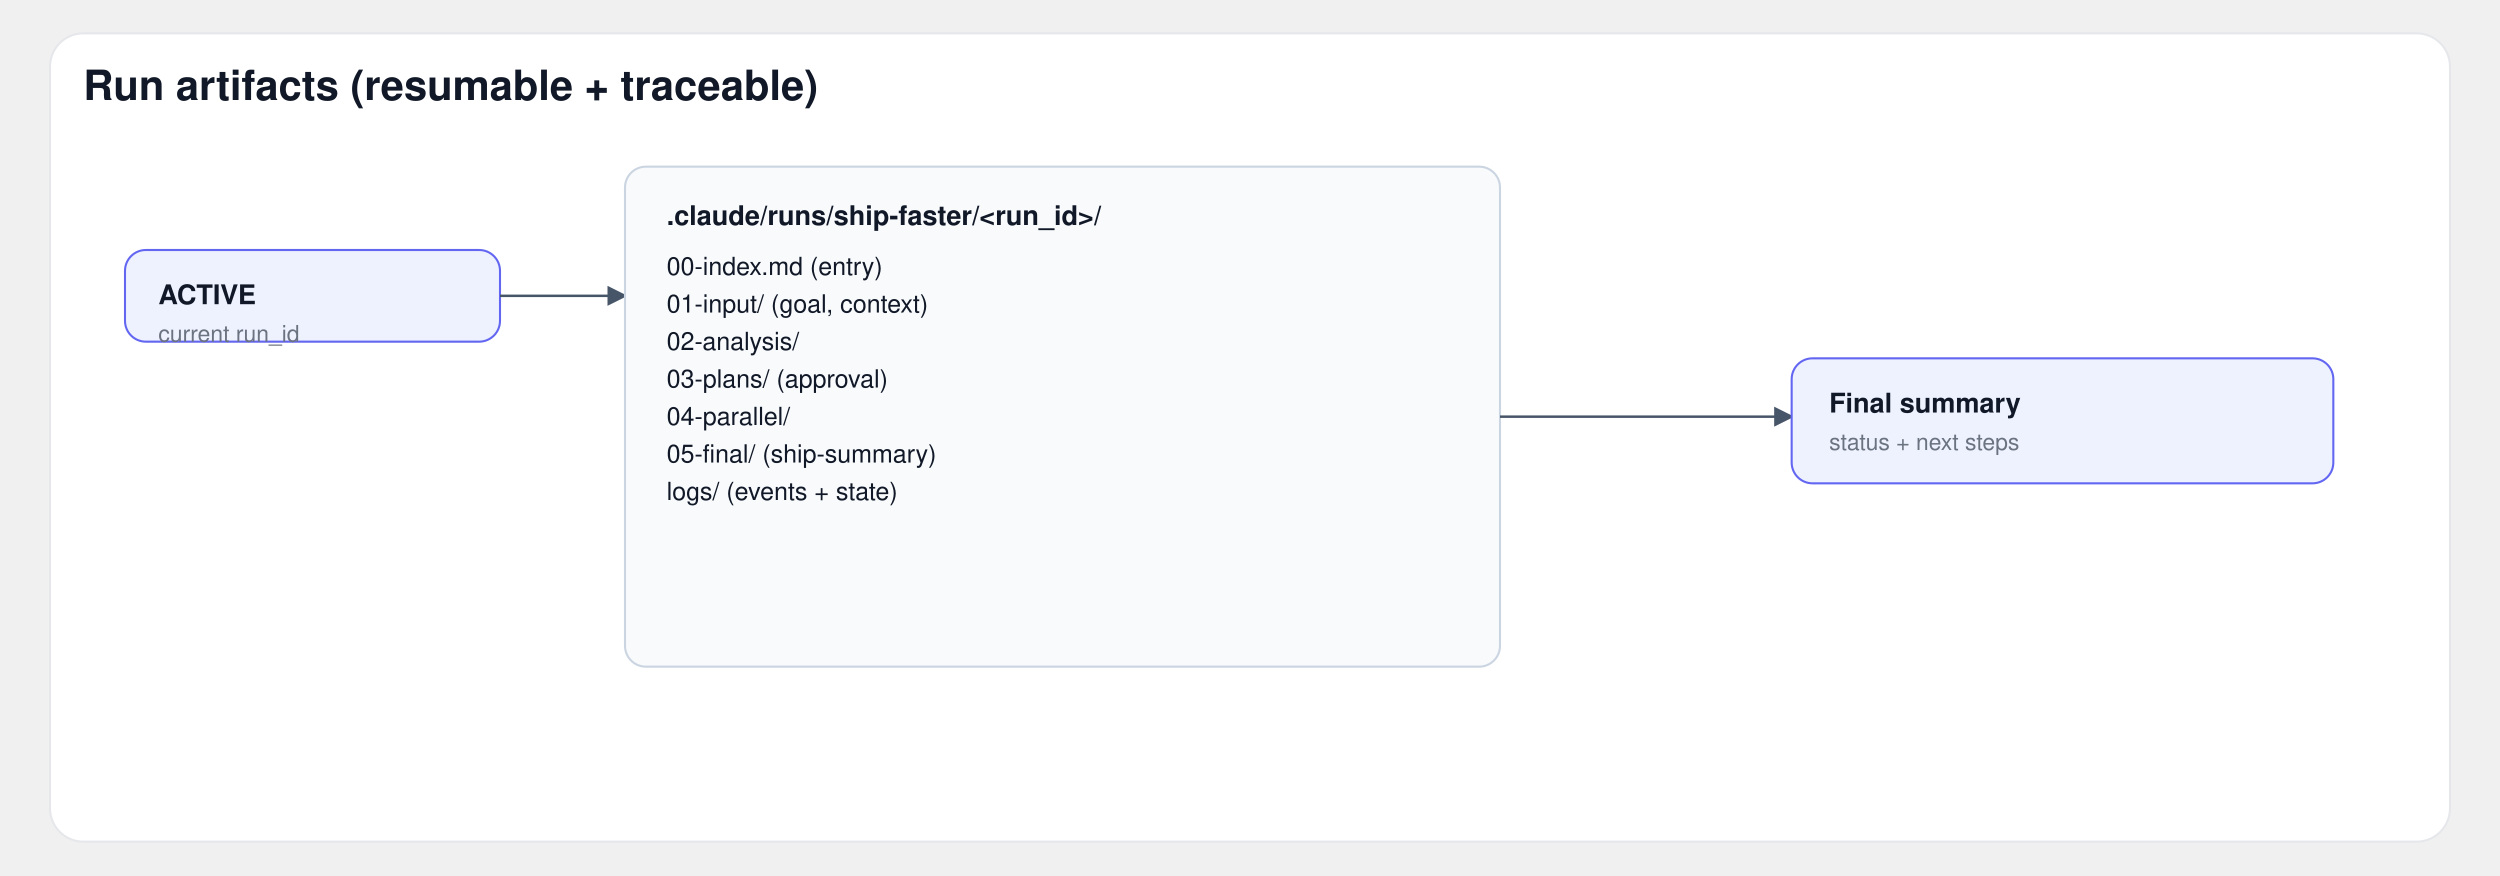
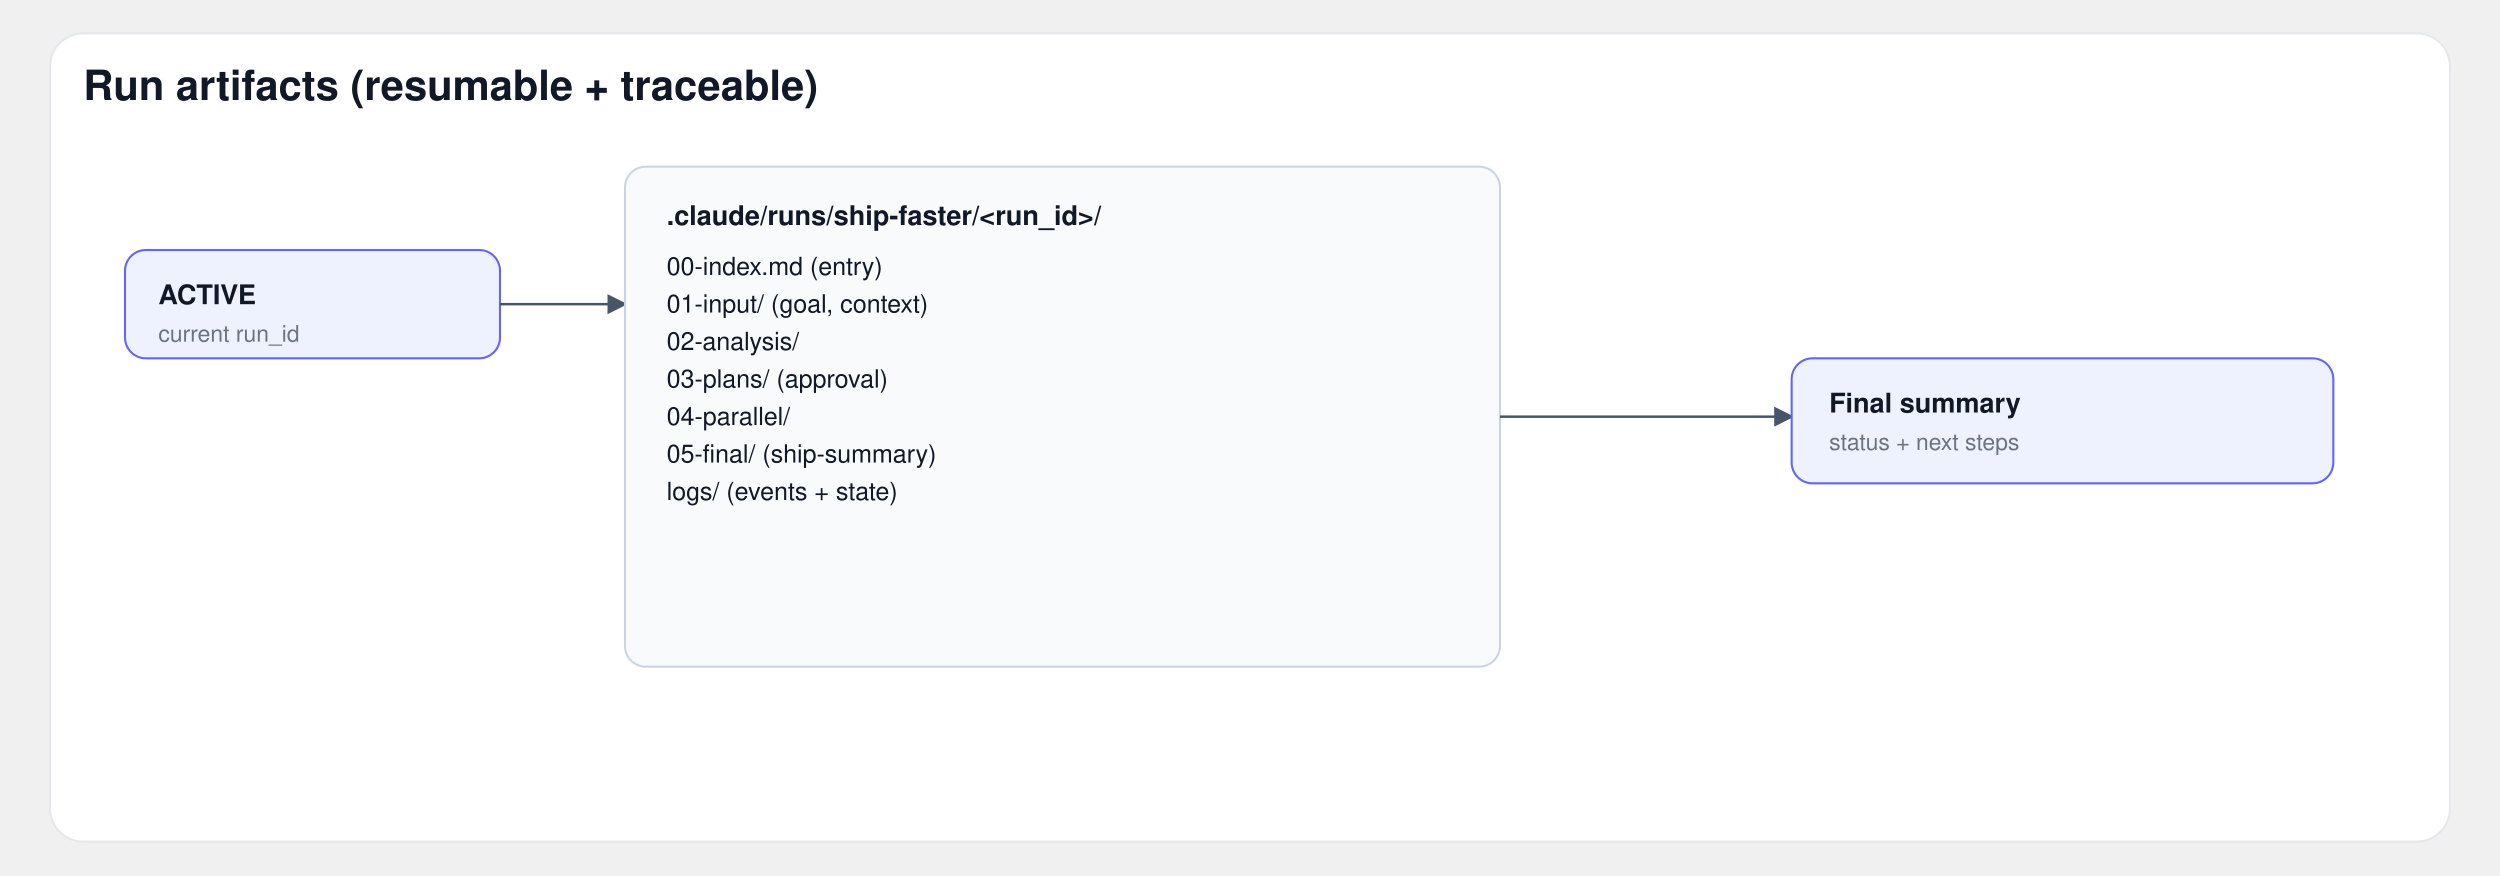
<svg xmlns="http://www.w3.org/2000/svg" width="1200" height="420" viewBox="0 0 1200 420" role="img" aria-label="Run artifacts">
  <style>
    .title { font: 700 20px Helvetica, Arial, sans-serif; fill: #111827; }
    .label { font: 600 13px Helvetica, Arial, sans-serif; fill: #111827; }
    .text { font: 12px Helvetica, Arial, sans-serif; fill: #111827; }
    .muted { font: 11px Helvetica, Arial, sans-serif; fill: #6B7280; }
    .box { fill: #F8FAFC; stroke: #CBD5E1; stroke-width: 1; rx: 10; }
    .entry { fill: #EEF2FF; stroke: #6366F1; }
    .arrow { stroke: #475569; stroke-width: 1.2; fill: none; marker-end: url(#arrow); }
  </style>
  <defs>
    <marker id="arrow" markerWidth="8" markerHeight="8" refX="7" refY="4" orient="auto" markerUnits="strokeWidth">
      <path d="M0,0 L8,4 L0,8 Z" fill="#475569" />
    </marker>
  </defs>
  <rect x="24" y="16" width="1152" height="388" rx="16" fill="#FFFFFF" stroke="#E5E7EB" />
  <text x="40" y="48" class="title">Run artifacts (resumable + traceable)</text>
-   <rect x="60" y="120" width="180" height="44" class="box entry" />
+   <rect x="60" y="120" width="180" height="52" class="box entry" />
  <text x="76" y="146" class="label">ACTIVE</text>
  <text x="76" y="164" class="muted">current run_id</text>
-   <path class="arrow" d="M240 142 L300 142" />
+   <path class="arrow" d="M240 146 L300 146" />
  <rect x="300" y="80" width="420" height="240" class="box" />
  <text x="320" y="108" class="label">.claude/runs/ship-faster/&lt;run_id&gt;/</text>
  <text x="320" y="132" class="text">00-index.md (entry)</text>
  <text x="320" y="150" class="text">01-input/ (goal, context)</text>
  <text x="320" y="168" class="text">02-analysis/</text>
  <text x="320" y="186" class="text">03-plans/ (approval)</text>
  <text x="320" y="204" class="text">04-parallel/</text>
  <text x="320" y="222" class="text">05-final/ (ship-summary)</text>
  <text x="320" y="240" class="text">logs/ (events + state)</text>
  <path class="arrow" d="M720 200 L860 200" />
  <rect x="860" y="172" width="260" height="60" class="box entry" />
  <text x="878" y="198" class="label">Final summary</text>
  <text x="878" y="216" class="muted">status + next steps</text>
</svg>
